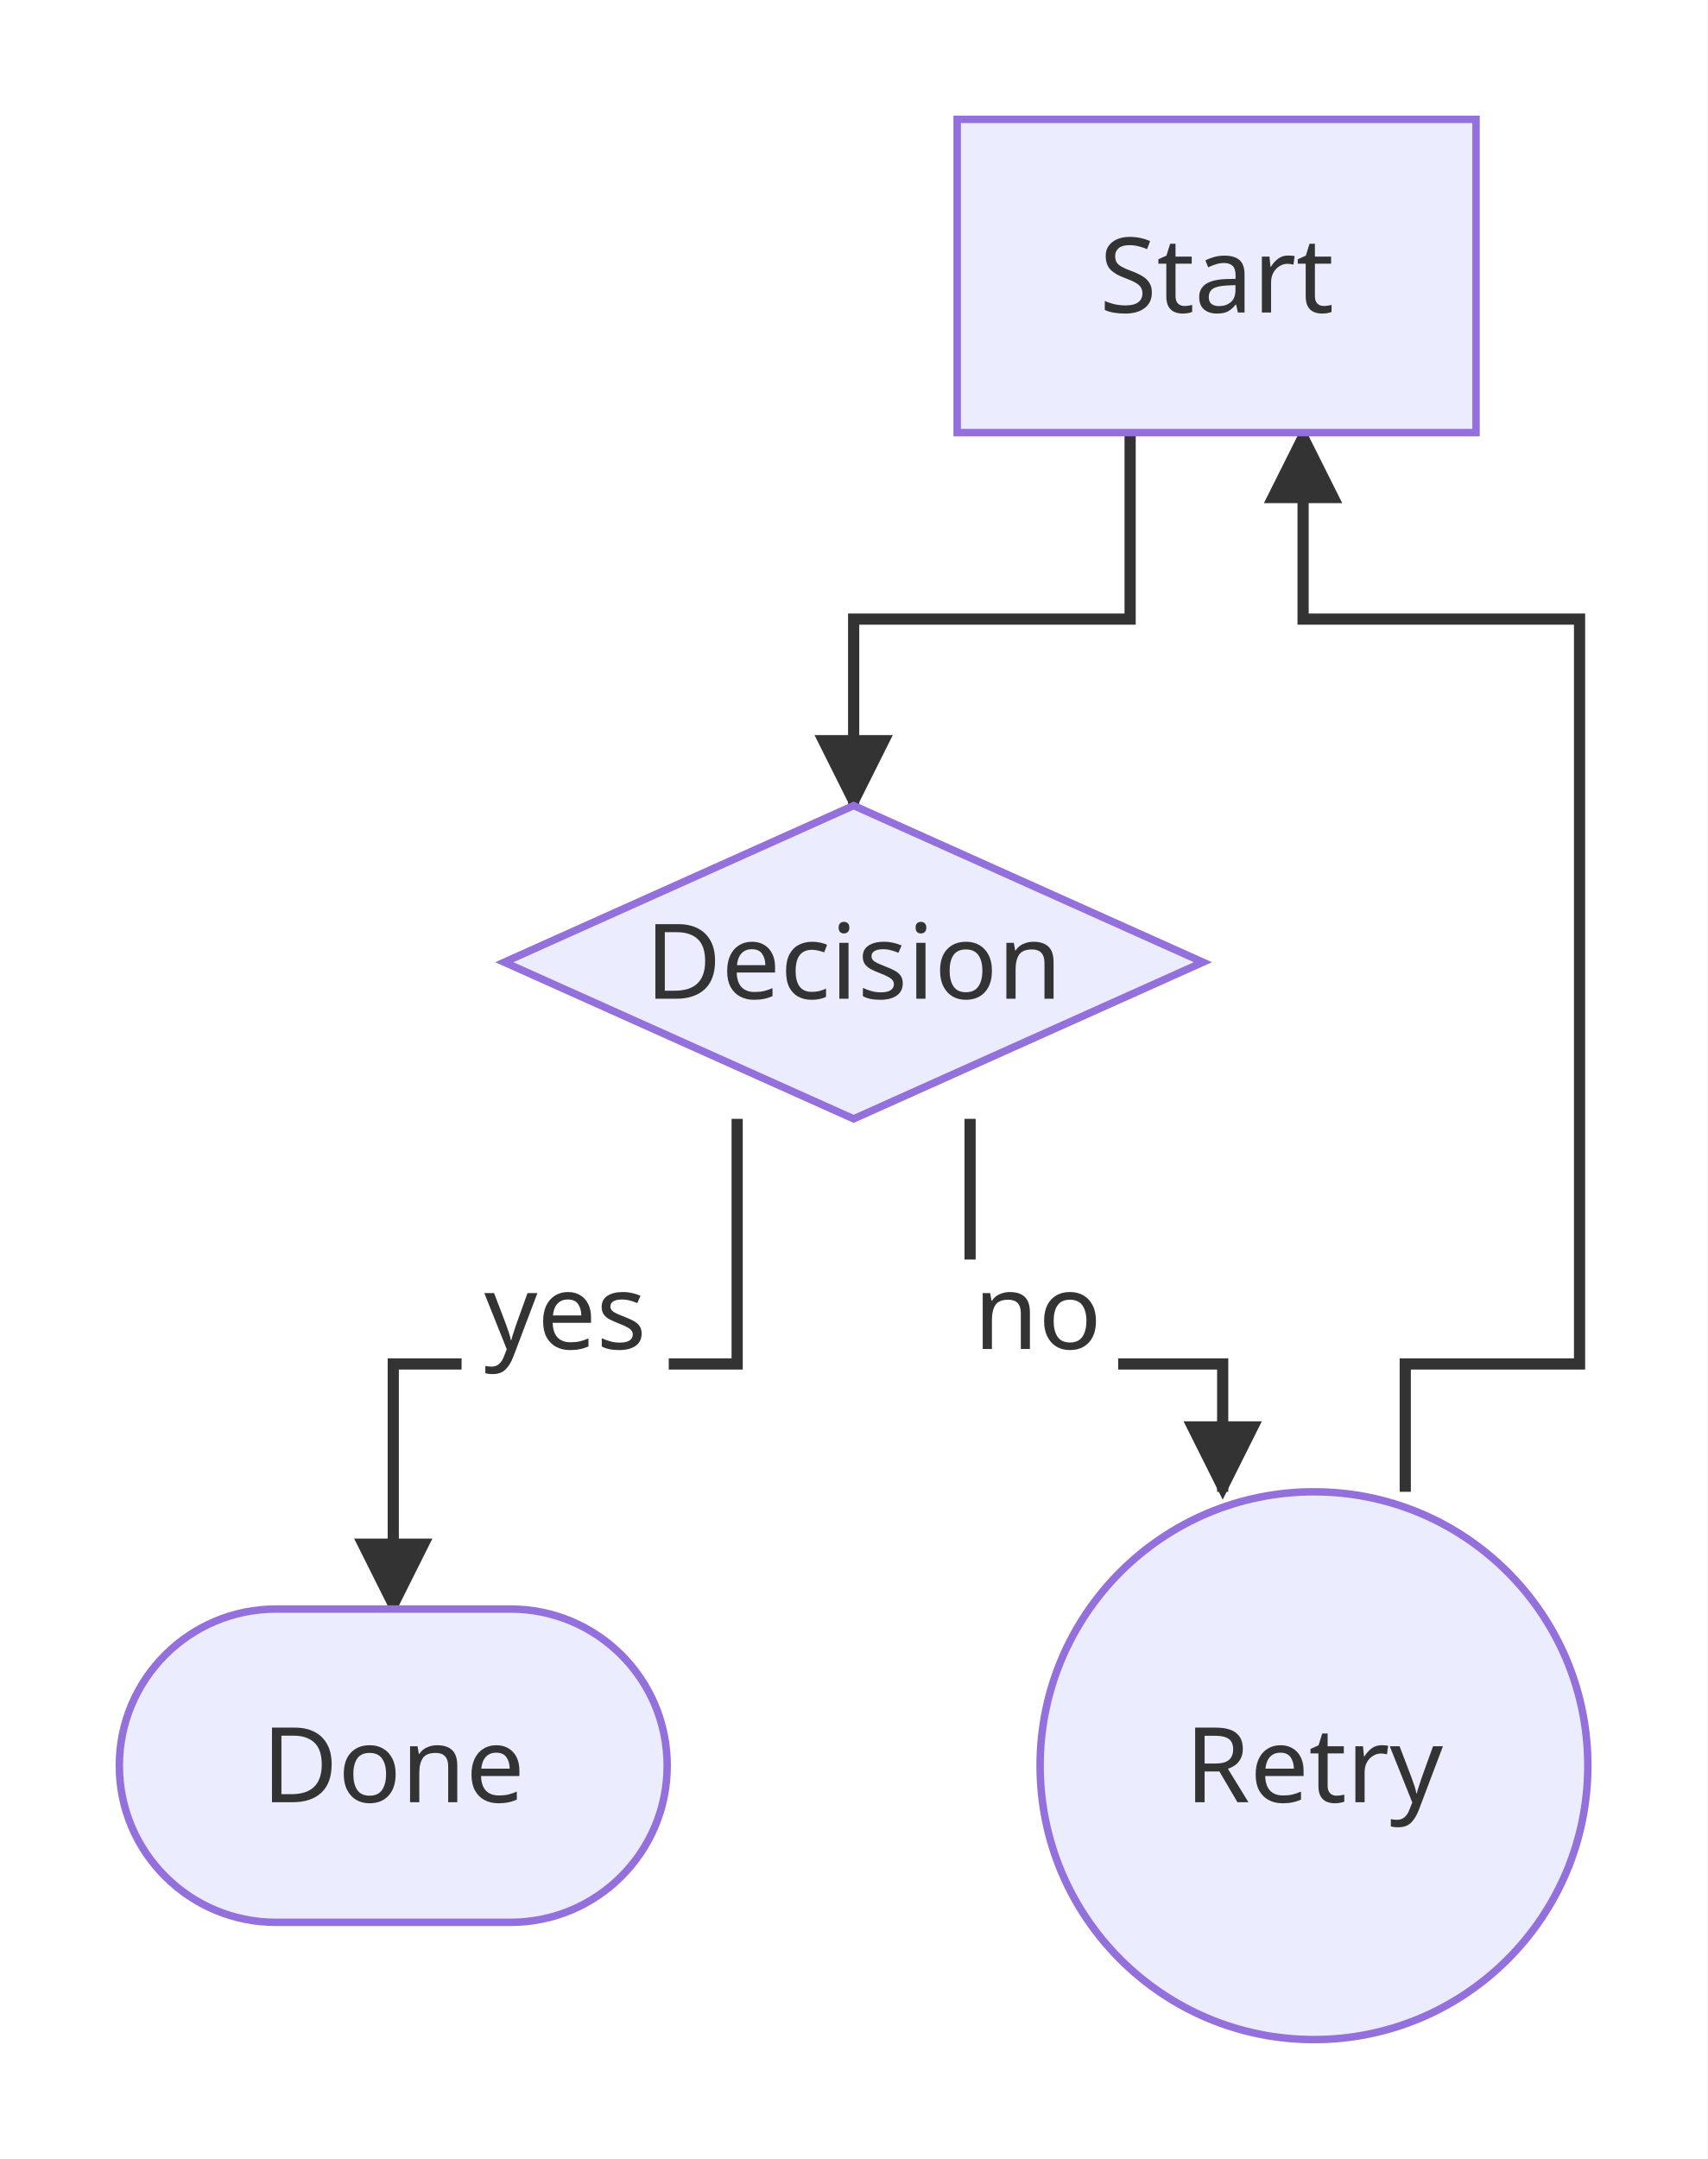
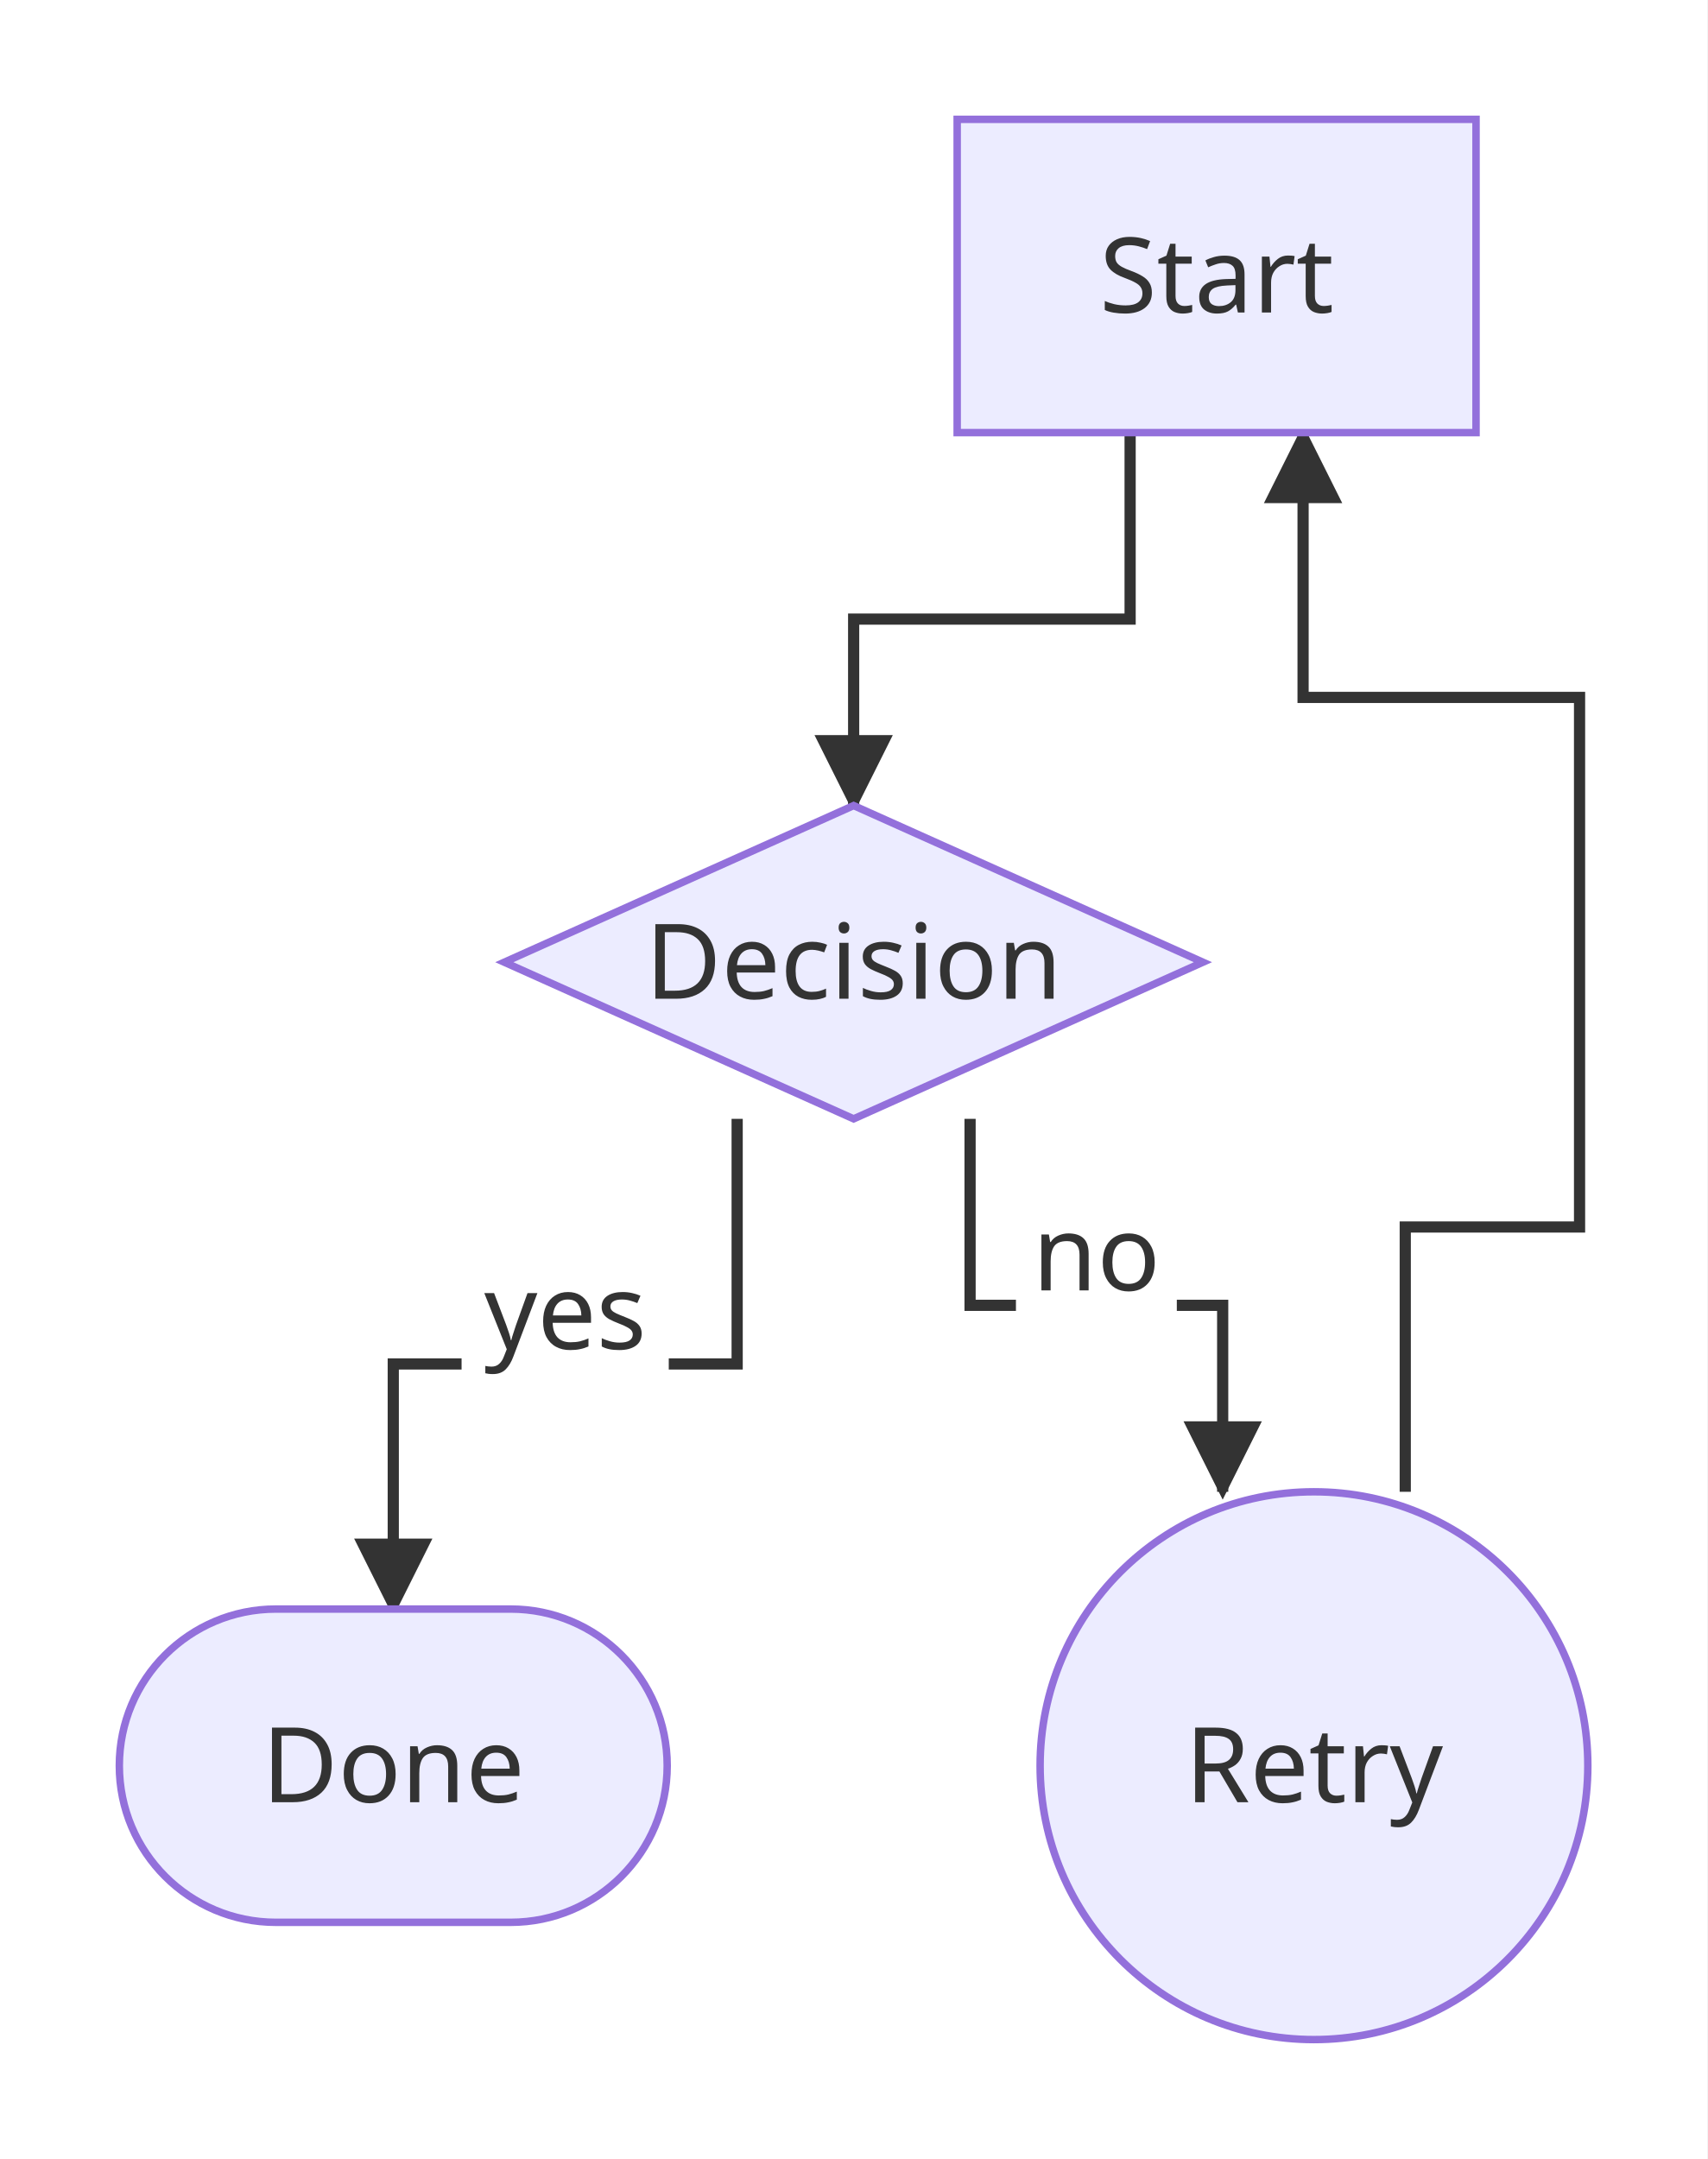
<svg xmlns="http://www.w3.org/2000/svg" role="img" width="228.91" height="289.45" viewBox="0 0 228.91 289.45" font-family="sans-serif" font-size="14">
  <defs>
    <marker id="arrow" viewBox="0 0 10 10" refX="9" refY="5" markerWidth="7" markerHeight="7" orient="auto-start-reverse">
      <path d="M0,0 L10,5 L0,10 z" fill="#333333" />
    </marker>
  </defs>
  <rect width="100%" height="100%" fill="#ffffff" />
  <g transform="translate(16,16)">
    <path d="M135.53,42 L135.53,67 L98.46,67 L98.46,92" fill="none" stroke="#333333" stroke-width="1.5" marker-end="url(#arrow)" />
    <path d="M82.84,134 L82.84,166.86 L36.73,166.86 L36.73,199.72" fill="none" stroke="#333333" stroke-width="1.5" marker-end="url(#arrow)" />
    <rect x="45.89" y="152.86" width="27.78" height="18" fill="#ffffff" />
    <text x="59.79" y="166.86" fill="#333333" text-anchor="middle" dy="-2">yes</text>
-     <path d="M114.07,134 L114.07,166.86 L147.94,166.86 L147.94,184" fill="none" stroke="#333333" stroke-width="1.5" marker-end="url(#arrow)" />
-     <rect x="112.36" y="152.86" width="21.57" height="18" fill="#ffffff" />
-     <text x="123.14" y="166.86" fill="#333333" text-anchor="middle" dy="-2">no</text>
-     <path d="M172.42,184 L172.42,166.86 L195.79,166.86 L195.79,113 L195.79,67 L158.72,67 L158.72,42" fill="none" stroke="#333333" stroke-width="1.5" marker-end="url(#arrow)" />
+     <path d="M114.07,134 L114.07,159 L147.94,159 L147.94,184" fill="none" stroke="#333333" stroke-width="1.5" marker-end="url(#arrow)" />
+     <rect x="120.22" y="145" width="21.57" height="18" fill="#ffffff" />
+     <text x="131.01" y="159" fill="#333333" text-anchor="middle" dy="-2">no</text>
+     <path d="M172.42,184 L172.42,148.5 L195.79,148.5 L195.79,113 L195.79,77.5 L158.72,77.5 L158.72,42" fill="none" stroke="#333333" stroke-width="1.5" marker-end="url(#arrow)" />
    <rect x="112.34" y="0" width="69.57" height="42" fill="#ECECFF" stroke="#9370DB" />
    <text fill="#333333" text-anchor="middle">
      <tspan x="147.13" y="25.9">Start</tspan>
    </text>
    <polygon points="98.46,92 145.29,113 98.46,134 51.62,113" fill="#ECECFF" stroke="#9370DB" />
    <text fill="#333333" text-anchor="middle">
      <tspan x="98.46" y="117.9">Decision</tspan>
    </text>
    <rect x="0" y="199.72" width="73.46" height="42" rx="21" fill="#ECECFF" stroke="#9370DB" />
    <text fill="#333333" text-anchor="middle">
      <tspan x="36.73" y="225.62">Done</tspan>
    </text>
    <circle cx="160.18" cy="220.72" r="36.72" fill="#ECECFF" stroke="#9370DB" />
    <text fill="#333333" text-anchor="middle">
      <tspan x="160.18" y="225.62">Retry</tspan>
    </text>
  </g>
</svg>
